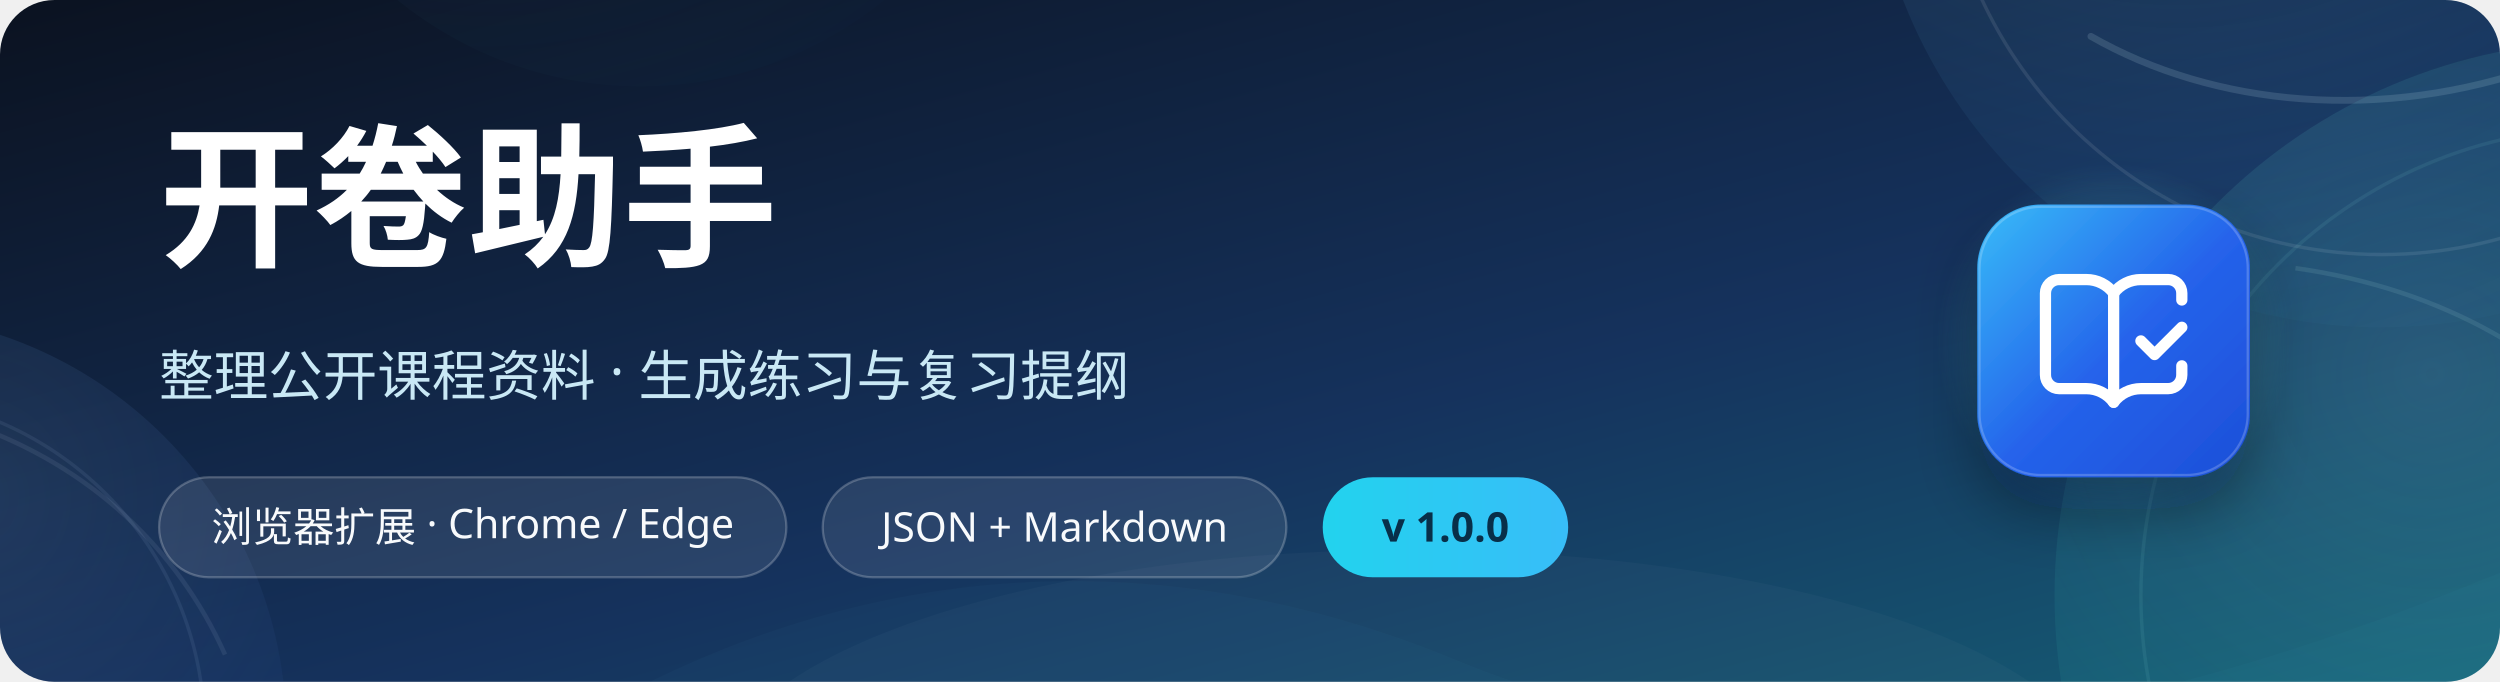
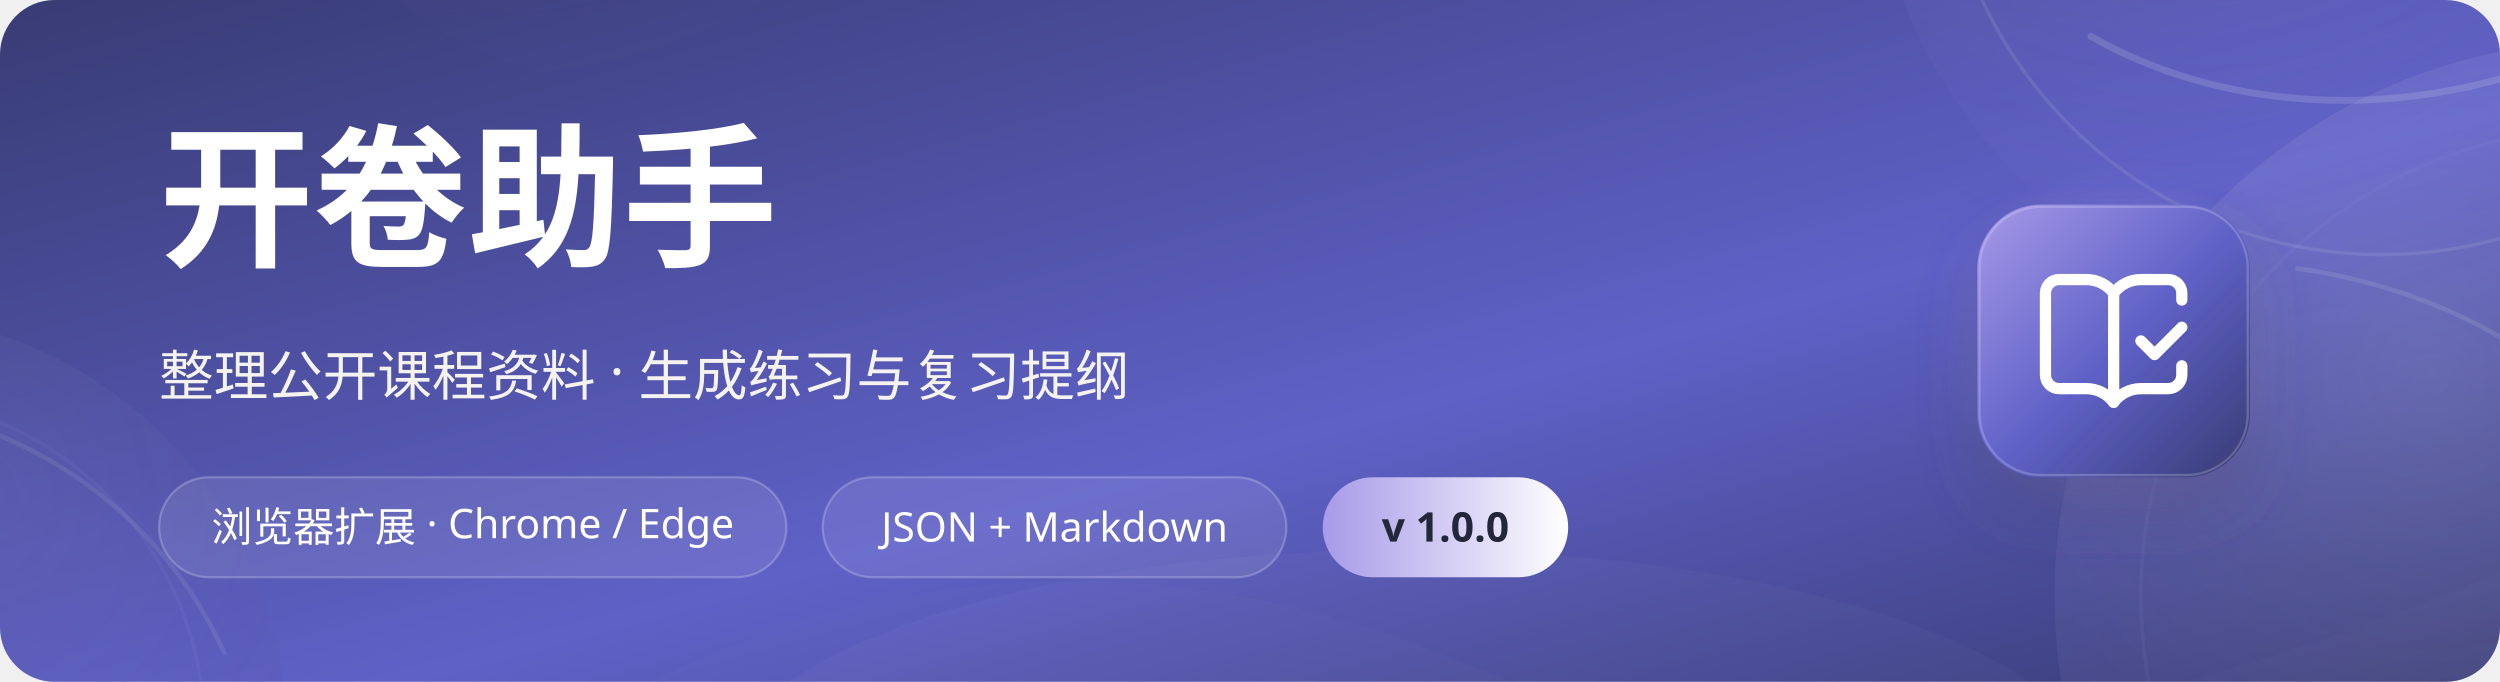
<svg xmlns="http://www.w3.org/2000/svg" width="1100" height="300" viewBox="0 0 1100 300" font-family="PingFang SC, Microsoft YaHei, sans-serif" role="img" aria-labelledby="title desc">
  <defs>
    <linearGradient id="bg" x1="0" y1="0" x2="1" y2="1">
-       <stop offset="0" stop-color="#0b1220" />
-       <stop offset="0.58" stop-color="#15325d" />
-       <stop offset="1" stop-color="#155e75" />
+       <stop offset="0" stop-color="#383B73" />
+       <stop offset="0.58" stop-color="#5F61C7" />
+       <stop offset="1" stop-color="#383B73" />
    </linearGradient>
    <linearGradient id="tile" x1="0" y1="0" x2="1" y2="1">
-       <stop offset="0" stop-color="#38bdf8" />
-       <stop offset="0.52" stop-color="#2563eb" />
-       <stop offset="1" stop-color="#1d4ed8" />
+       <stop offset="0" stop-color="#A79AE8" />
+       <stop offset="0.52" stop-color="#5F61C7" />
+       <stop offset="1" stop-color="#383B73" />
    </linearGradient>
    <linearGradient id="version" x1="0" y1="0" x2="1" y2="0">
-       <stop offset="0" stop-color="#22d3ee" />
-       <stop offset="1" stop-color="#38bdf8" />
+       <stop offset="0" stop-color="#A79AE8" />
+       <stop offset="1" stop-color="#FFFFFF" />
    </linearGradient>
    <radialGradient id="halo" cx="0.5" cy="0.5" r="0.5">
-       <stop offset="0" stop-color="#67e8f9" stop-opacity="0.42" />
-       <stop offset="1" stop-color="#67e8f9" stop-opacity="0" />
+       <stop offset="0" stop-color="#A79AE8" stop-opacity="0.42" />
+       <stop offset="1" stop-color="#A79AE8" stop-opacity="0" />
    </radialGradient>
    <radialGradient id="bubbleIce" cx="0.3" cy="0.26" r="0.82">
-       <stop offset="0" stop-color="#ffffff" stop-opacity="0.18" />
-       <stop offset="0.48" stop-color="#7dd3fc" stop-opacity="0.09" />
-       <stop offset="1" stop-color="#38bdf8" stop-opacity="0.015" />
+       <stop offset="0" stop-color="#FFFFFF" stop-opacity="0.18" />
+       <stop offset="0.48" stop-color="#A79AE8" stop-opacity="0.09" />
+       <stop offset="1" stop-color="#5F61C7" stop-opacity="0.015" />
    </radialGradient>
    <radialGradient id="bubbleTeal" cx="0.34" cy="0.3" r="0.86">
-       <stop offset="0" stop-color="#a5f3fc" stop-opacity="0.14" />
-       <stop offset="0.56" stop-color="#2dd4bf" stop-opacity="0.07" />
-       <stop offset="1" stop-color="#0f766e" stop-opacity="0.01" />
+       <stop offset="0" stop-color="#FFFFFF" stop-opacity="0.14" />
+       <stop offset="0.56" stop-color="#A79AE8" stop-opacity="0.07" />
+       <stop offset="1" stop-color="#383B73" stop-opacity="0.01" />
    </radialGradient>
    <radialGradient id="bubbleInk" cx="0.62" cy="0.22" r="0.9">
-       <stop offset="0" stop-color="#93c5fd" stop-opacity="0.12" />
-       <stop offset="0.62" stop-color="#1e3a8a" stop-opacity="0.08" />
-       <stop offset="1" stop-color="#020617" stop-opacity="0.02" />
+       <stop offset="0" stop-color="#A79AE8" stop-opacity="0.12" />
+       <stop offset="0.62" stop-color="#383B73" stop-opacity="0.08" />
+       <stop offset="1" stop-color="#24263A" stop-opacity="0.02" />
    </radialGradient>
    <clipPath id="bannerClip">
      <rect width="1100" height="300" rx="24" />
    </clipPath>
    <filter id="shadow" x="-35%" y="-35%" width="170%" height="180%">
-       <feDropShadow dx="0" dy="14" stdDeviation="14" flood-color="#020617" flood-opacity="0.36" />
+       <feDropShadow dx="0" dy="14" stdDeviation="14" flood-color="#54516F" flood-opacity="0.36" />
    </filter>
  </defs>
  <rect width="1100" height="300" rx="24" fill="url(#bg)" />
  <g clip-path="url(#bannerClip)" aria-hidden="true">
    <circle cx="1048" cy="-82" r="226" fill="url(#bubbleIce)" />
-     <circle cx="1048" cy="-82" r="194" fill="none" stroke="#ffffff" stroke-opacity="0.09" stroke-width="1.5" />
-     <path d="M920 16c54 31 128 38 198 13" fill="none" stroke="#d8f3ff" stroke-opacity="0.14" stroke-width="3" stroke-linecap="round" />
+     <circle cx="1048" cy="-82" r="194" fill="none" stroke="#FFFFFF" stroke-opacity="0.09" stroke-width="1.5" />
+     <path d="M920 16c54 31 128 38 198 13" fill="none" stroke="#FFFFFF" stroke-opacity="0.14" stroke-width="3" stroke-linecap="round" />
    <circle cx="1148" cy="262" r="244" fill="url(#bubbleTeal)" />
-     <circle cx="1148" cy="262" r="206" fill="none" stroke="#99f6e4" stroke-opacity="0.08" stroke-width="1.5" />
-     <path d="M1010 118c64 9 118 39 151 85" fill="none" stroke="#ccfbf1" stroke-opacity="0.1" stroke-width="2" />
+     <circle cx="1148" cy="262" r="206" fill="none" stroke="#A79AE8" stroke-opacity="0.08" stroke-width="1.5" />
+     <path d="M1010 118c64 9 118 39 151 85" fill="none" stroke="#FFFFFF" stroke-opacity="0.1" stroke-width="2" />
    <circle cx="-58" cy="322" r="184" fill="url(#bubbleInk)" />
-     <circle cx="-58" cy="322" r="148" fill="none" stroke="#bfdbfe" stroke-opacity="0.08" stroke-width="1.5" />
-     <path d="M-12 187c51 18 90 54 111 101" fill="none" stroke="#dbeafe" stroke-opacity="0.08" stroke-width="2" />
-     <ellipse cx="620" cy="348" rx="306" ry="106" fill="#ffffff" opacity="0.025" />
-     <path d="M286 300c118-58 241-57 356-9 126 52 272 38 458-39v48H286Z" fill="#67e8f9" opacity="0.025" />
+     <circle cx="-58" cy="322" r="148" fill="none" stroke="#A79AE8" stroke-opacity="0.08" stroke-width="1.5" />
+     <path d="M-12 187c51 18 90 54 111 101" fill="none" stroke="#FFFFFF" stroke-opacity="0.08" stroke-width="2" />
+     <ellipse cx="620" cy="348" rx="306" ry="106" fill="#FFFFFF" opacity="0.025" />
+     <path d="M286 300c118-58 241-57 356-9 126 52 272 38 458-39v48H286Z" fill="#A79AE8" opacity="0.025" />
    <circle cx="282" cy="-132" r="170" fill="url(#bubbleIce)" opacity="0.48" />
  </g>
-   <text x="70" y="112" font-size="68" font-weight="700" fill="#ffffff">开卷助手</text>
-   <text x="70" y="174" font-size="24" fill="#c9e8f5">整理公开课程资料 · 生成练习与复习提纲</text>
+   <text x="70" y="112" font-size="68" font-weight="700" fill="#FFFFFF">开卷助手</text>
+   <text x="70" y="174" font-size="24" fill="#F5F3F0">整理公开课程资料 · 生成练习与复习提纲</text>
  <g font-size="18">
-     <rect x="70" y="210" width="276" height="44" rx="22" fill="#ffffff" fill-opacity="0.09" stroke="#ffffff" stroke-opacity="0.22" />
-     <text x="208" y="238.3" fill="#f8fafc" text-anchor="middle">浏览器扩展 · Chrome / Edge</text>
-     <rect x="362" y="210" width="204" height="44" rx="22" fill="#ffffff" fill-opacity="0.09" stroke="#ffffff" stroke-opacity="0.22" />
-     <text x="464" y="238.3" fill="#f8fafc" text-anchor="middle">JSON + Markdown</text>
+     <rect x="70" y="210" width="276" height="44" rx="22" fill="#FFFFFF" fill-opacity="0.09" stroke="#FFFFFF" stroke-opacity="0.22" />
+     <text x="208" y="238.3" fill="#FFFFFF" text-anchor="middle">浏览器扩展 · Chrome / Edge</text>
+     <rect x="362" y="210" width="204" height="44" rx="22" fill="#FFFFFF" fill-opacity="0.09" stroke="#FFFFFF" stroke-opacity="0.22" />
+     <text x="464" y="238.3" fill="#FFFFFF" text-anchor="middle">JSON + Markdown</text>
    <rect x="582" y="210" width="108" height="44" rx="22" fill="url(#version)" />
-     <text x="636" y="238.3" fill="#082f49" font-weight="700" text-anchor="middle">v 1.0.0</text>
+     <text x="636" y="238.3" fill="#24263A" font-weight="700" text-anchor="middle">v 1.0.0</text>
  </g>
  <g data-role="logo" data-logo-intent="knowledge verification" data-icon-source="lucide" data-icon-name="book-open-check" data-icon-license="ISC">
    <circle data-role="logo-halo" cx="930" cy="150" r="78" fill="url(#halo)" />
    <rect data-role="logo-tile" x="870" y="90" width="120" height="120" rx="28" fill="url(#tile)" filter="url(#shadow)" />
-     <rect x="871" y="91" width="118" height="118" rx="27" fill="none" stroke="#ffffff" stroke-opacity="0.2" />
-     <g data-role="logo-glyph" transform="translate(894 114) scale(3)" fill="none" stroke="#ffffff" stroke-width="1.65" stroke-linecap="round" stroke-linejoin="round">
+     <rect x="871" y="91" width="118" height="118" rx="27" fill="none" stroke="#FFFFFF" stroke-opacity="0.2" />
+     <g data-role="logo-glyph" transform="translate(894 114) scale(3)" fill="none" stroke="#FFFFFF" stroke-width="1.65" stroke-linecap="round" stroke-linejoin="round">
      <path d="M12 5v16" />
      <path d="m16 12 2 2 4-4" />
      <path d="M22 6V5a2 2 0 0 0-1.999-2L16 3.002A5 5 0 0 0 12 5a5 5 0 0 0-4-2H4a2 2 0 0 0-2 2v12a2 2 0 0 0 1.999 2H8a5 5 0 0 1 4 2 5 5 0 0 1 4-2h4.001A2 2 0 0 0 22 17v-1.344" />
    </g>
  </g>
</svg>
